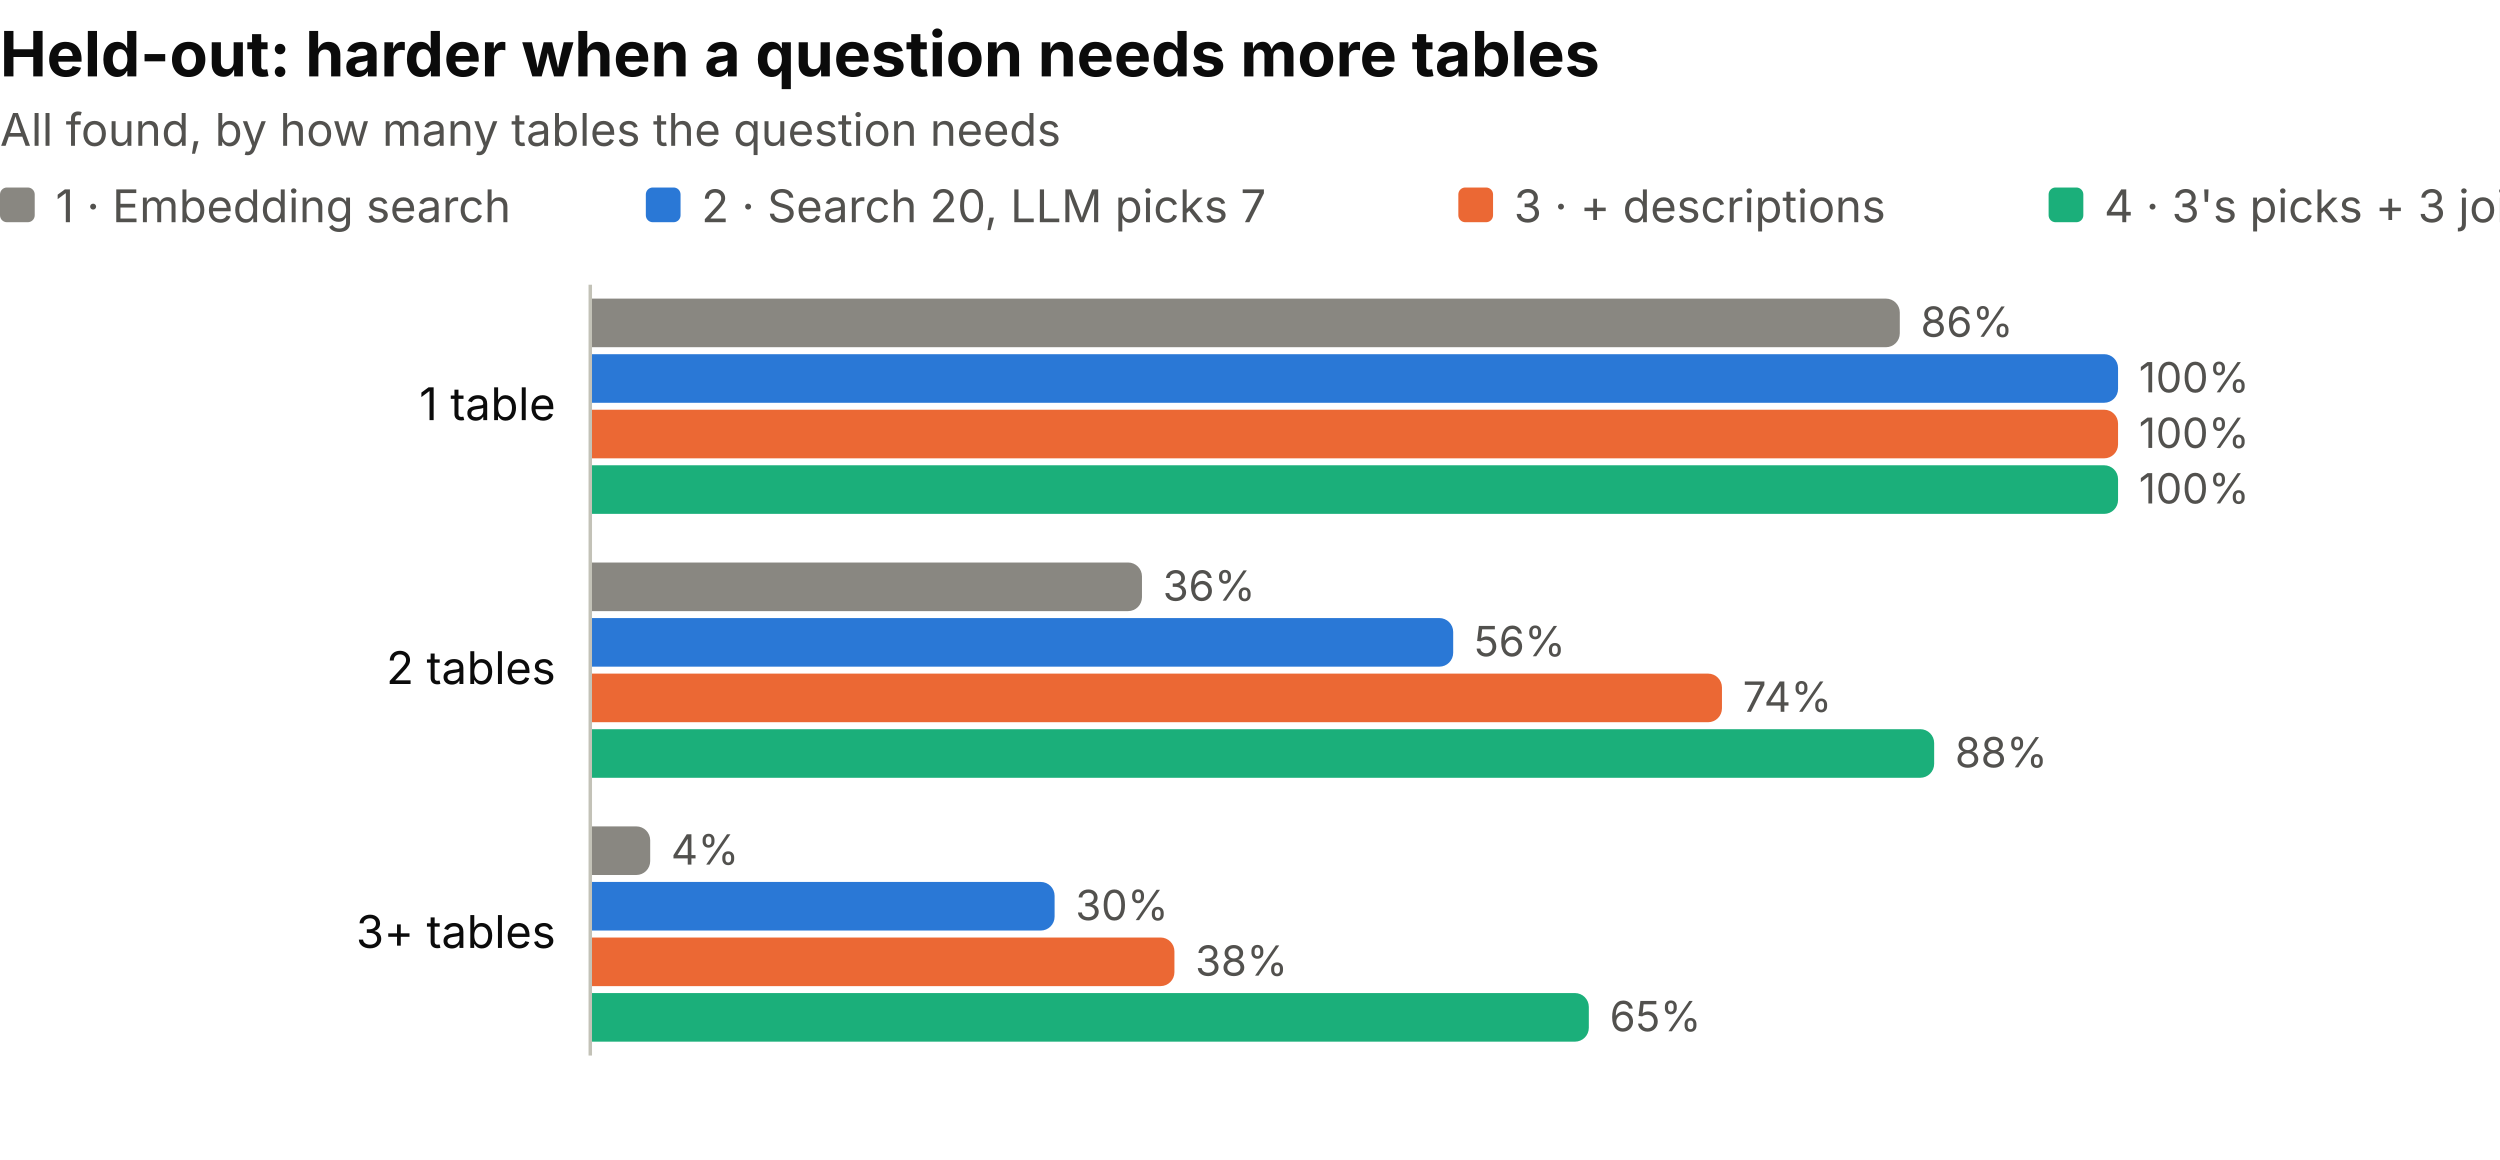
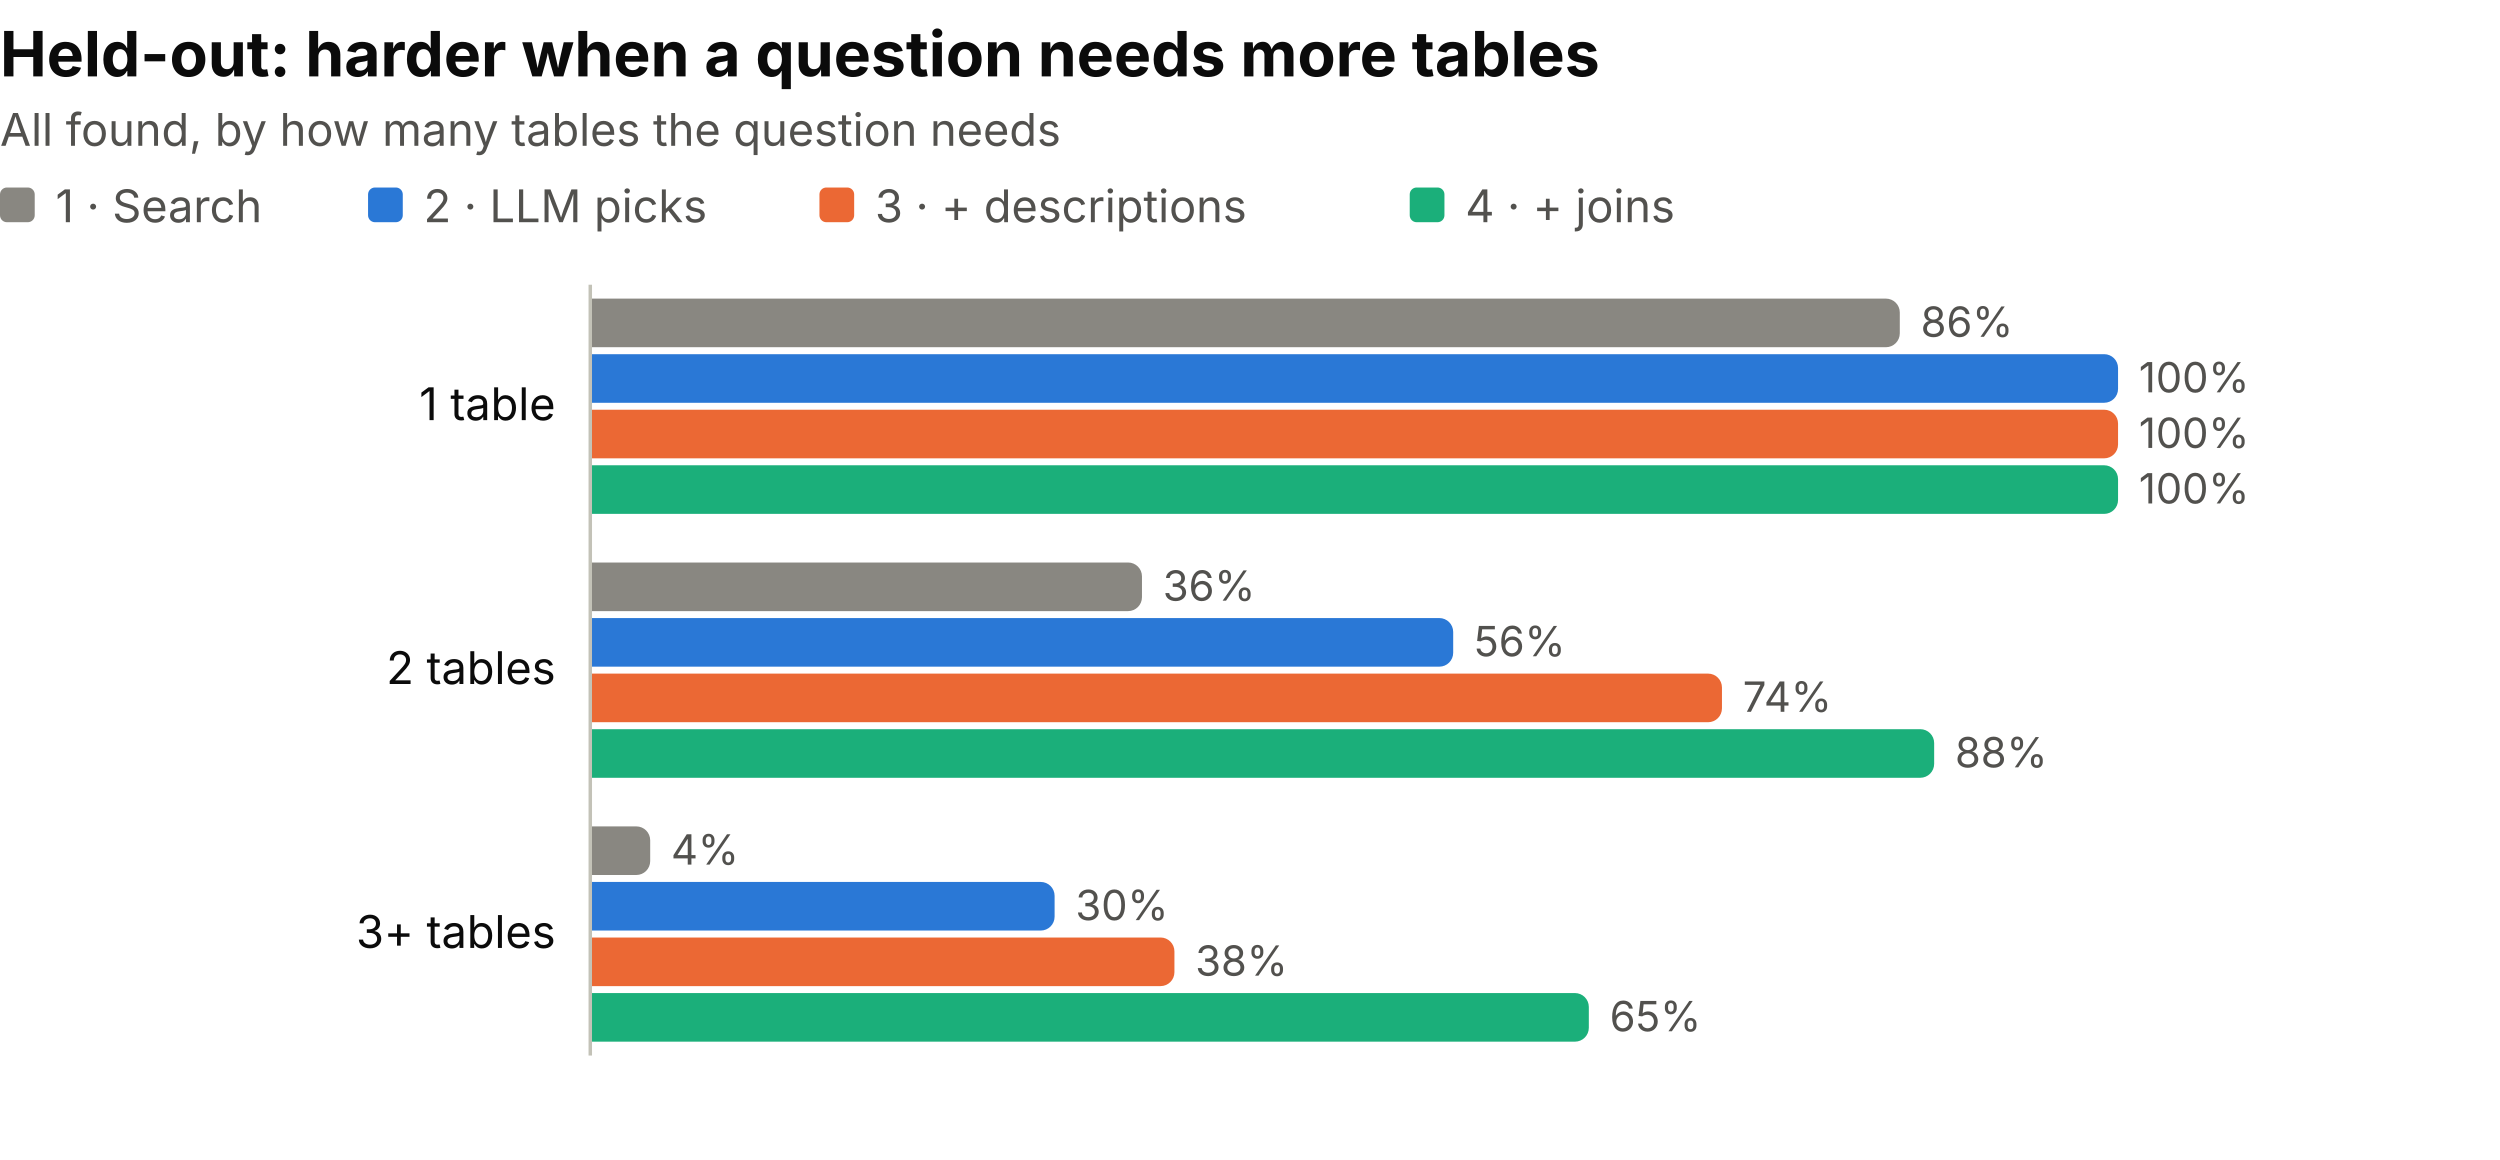
<svg xmlns="http://www.w3.org/2000/svg" width="720" height="334" viewBox="0 0 720 334" role="img" aria-label="Held-out: harder when a question needs more tables">
  <style>text{font-family:system-ui, -apple-system, "Segoe UI", sans-serif;font-variant-numeric:tabular-nums} .s1{fill:#2a78d6} .s2{fill:#eb6834} .s3{fill:#1baf7a} .muted{fill:#898781} .ink{fill:#0b0b0b} .ink2{fill:#52514e} .axis{stroke:#c3c2b7} .grid{stroke:#e1e0d9} .ref{stroke:#52514e} @media (prefers-color-scheme: dark) { .s1{fill:#3987e5} .s2{fill:#d95926} .s3{fill:#199e70} .muted{fill:#898781} .ink{fill:#f0efec} .ink2{fill:#c3c2b7} .axis{stroke:#383835} .grid{stroke:#2c2c2a} .ref{stroke:#c3c2b7} }</style>
  <text x="0" y="22" font-size="18" font-weight="700" class="ink">Held-out: harder when a question needs more tables</text>
  <text x="0" y="42" font-size="13" class="ink2">All found, by how many tables the question needs</text>
  <rect x="0" y="54" width="10" height="10" rx="2" class="muted" />
-   <text x="16" y="64" font-size="13" class="ink2">1 · Embedding search</text>
-   <rect x="186" y="54" width="10" height="10" rx="2" class="s1" />
-   <text x="202" y="64" font-size="13" class="ink2">2 · Search 20, LLM picks 7</text>
-   <rect x="420" y="54" width="10" height="10" rx="2" class="s2" />
-   <text x="436" y="64" font-size="13" class="ink2">3 · + descriptions</text>
-   <rect x="590" y="54" width="10" height="10" rx="2" class="s3" />
-   <text x="606" y="64" font-size="13" class="ink2">4 · 3's picks + 3 joined tables</text>
+   <text x="16" y="64" font-size="13" class="ink2">1 · Search</text>
+   <rect x="106" y="54" width="10" height="10" rx="2" class="s1" />
+   <text x="122" y="64" font-size="13" class="ink2">2 · LLM picks</text>
+   <rect x="236" y="54" width="10" height="10" rx="2" class="s2" />
+   <text x="252" y="64" font-size="13" class="ink2">3 · + descriptions</text>
+   <rect x="406" y="54" width="10" height="10" rx="2" class="s3" />
+   <text x="422" y="64" font-size="13" class="ink2">4 · + joins</text>
  <text x="160" y="121.0" font-size="13" text-anchor="end" class="ink">1 table</text>
  <path d="M170,86 H543.143 A4,4 0 0 1 547.143,90 V96 A4,4 0 0 1 543.143,100 H170 Z" class="muted" />
  <text x="553.143" y="97" font-size="12" class="ink2">86%</text>
  <path d="M170,102 H606.0 A4,4 0 0 1 610.0,106 V112 A4,4 0 0 1 606.0,116 H170 Z" class="s1" />
  <text x="616.0" y="113" font-size="12" class="ink2">100%</text>
  <path d="M170,118 H606.0 A4,4 0 0 1 610.0,122 V128 A4,4 0 0 1 606.0,132 H170 Z" class="s2" />
  <text x="616.0" y="129" font-size="12" class="ink2">100%</text>
  <path d="M170,134 H606.0 A4,4 0 0 1 610.0,138 V144 A4,4 0 0 1 606.0,148 H170 Z" class="s3" />
  <text x="616.0" y="145" font-size="12" class="ink2">100%</text>
  <text x="160" y="197.0" font-size="13" text-anchor="end" class="ink">2 tables</text>
  <path d="M170,162 H324.889 A4,4 0 0 1 328.889,166 V172 A4,4 0 0 1 324.889,176 H170 Z" class="muted" />
  <text x="334.889" y="173" font-size="12" class="ink2">36%</text>
  <path d="M170,178 H414.519 A4,4 0 0 1 418.519,182 V188 A4,4 0 0 1 414.519,192 H170 Z" class="s1" />
  <text x="424.519" y="189" font-size="12" class="ink2">56%</text>
  <path d="M170,194 H491.926 A4,4 0 0 1 495.926,198 V204 A4,4 0 0 1 491.926,208 H170 Z" class="s2" />
  <text x="501.926" y="205" font-size="12" class="ink2">74%</text>
  <path d="M170,210 H553.037 A4,4 0 0 1 557.037,214 V220 A4,4 0 0 1 553.037,224 H170 Z" class="s3" />
  <text x="563.037" y="221" font-size="12" class="ink2">88%</text>
  <text x="160" y="273.0" font-size="13" text-anchor="end" class="ink">3+ tables</text>
  <path d="M170,238 H183.255 A4,4 0 0 1 187.255,242 V248 A4,4 0 0 1 183.255,252 H170 Z" class="muted" />
  <text x="193.255" y="249" font-size="12" class="ink2">4%</text>
  <path d="M170,254 H299.725 A4,4 0 0 1 303.725,258 V264 A4,4 0 0 1 299.725,268 H170 Z" class="s1" />
  <text x="309.725" y="265" font-size="12" class="ink2">30%</text>
  <path d="M170,270 H334.235 A4,4 0 0 1 338.235,274 V280 A4,4 0 0 1 334.235,284 H170 Z" class="s2" />
  <text x="344.235" y="281" font-size="12" class="ink2">38%</text>
  <path d="M170,286 H453.582 A4,4 0 0 1 457.582,290 V296 A4,4 0 0 1 453.582,300 H170 Z" class="s3" />
  <text x="463.582" y="297" font-size="12" class="ink2">65%</text>
  <line x1="170" y1="82" x2="170" y2="304" class="axis" stroke-width="1" />
</svg>
